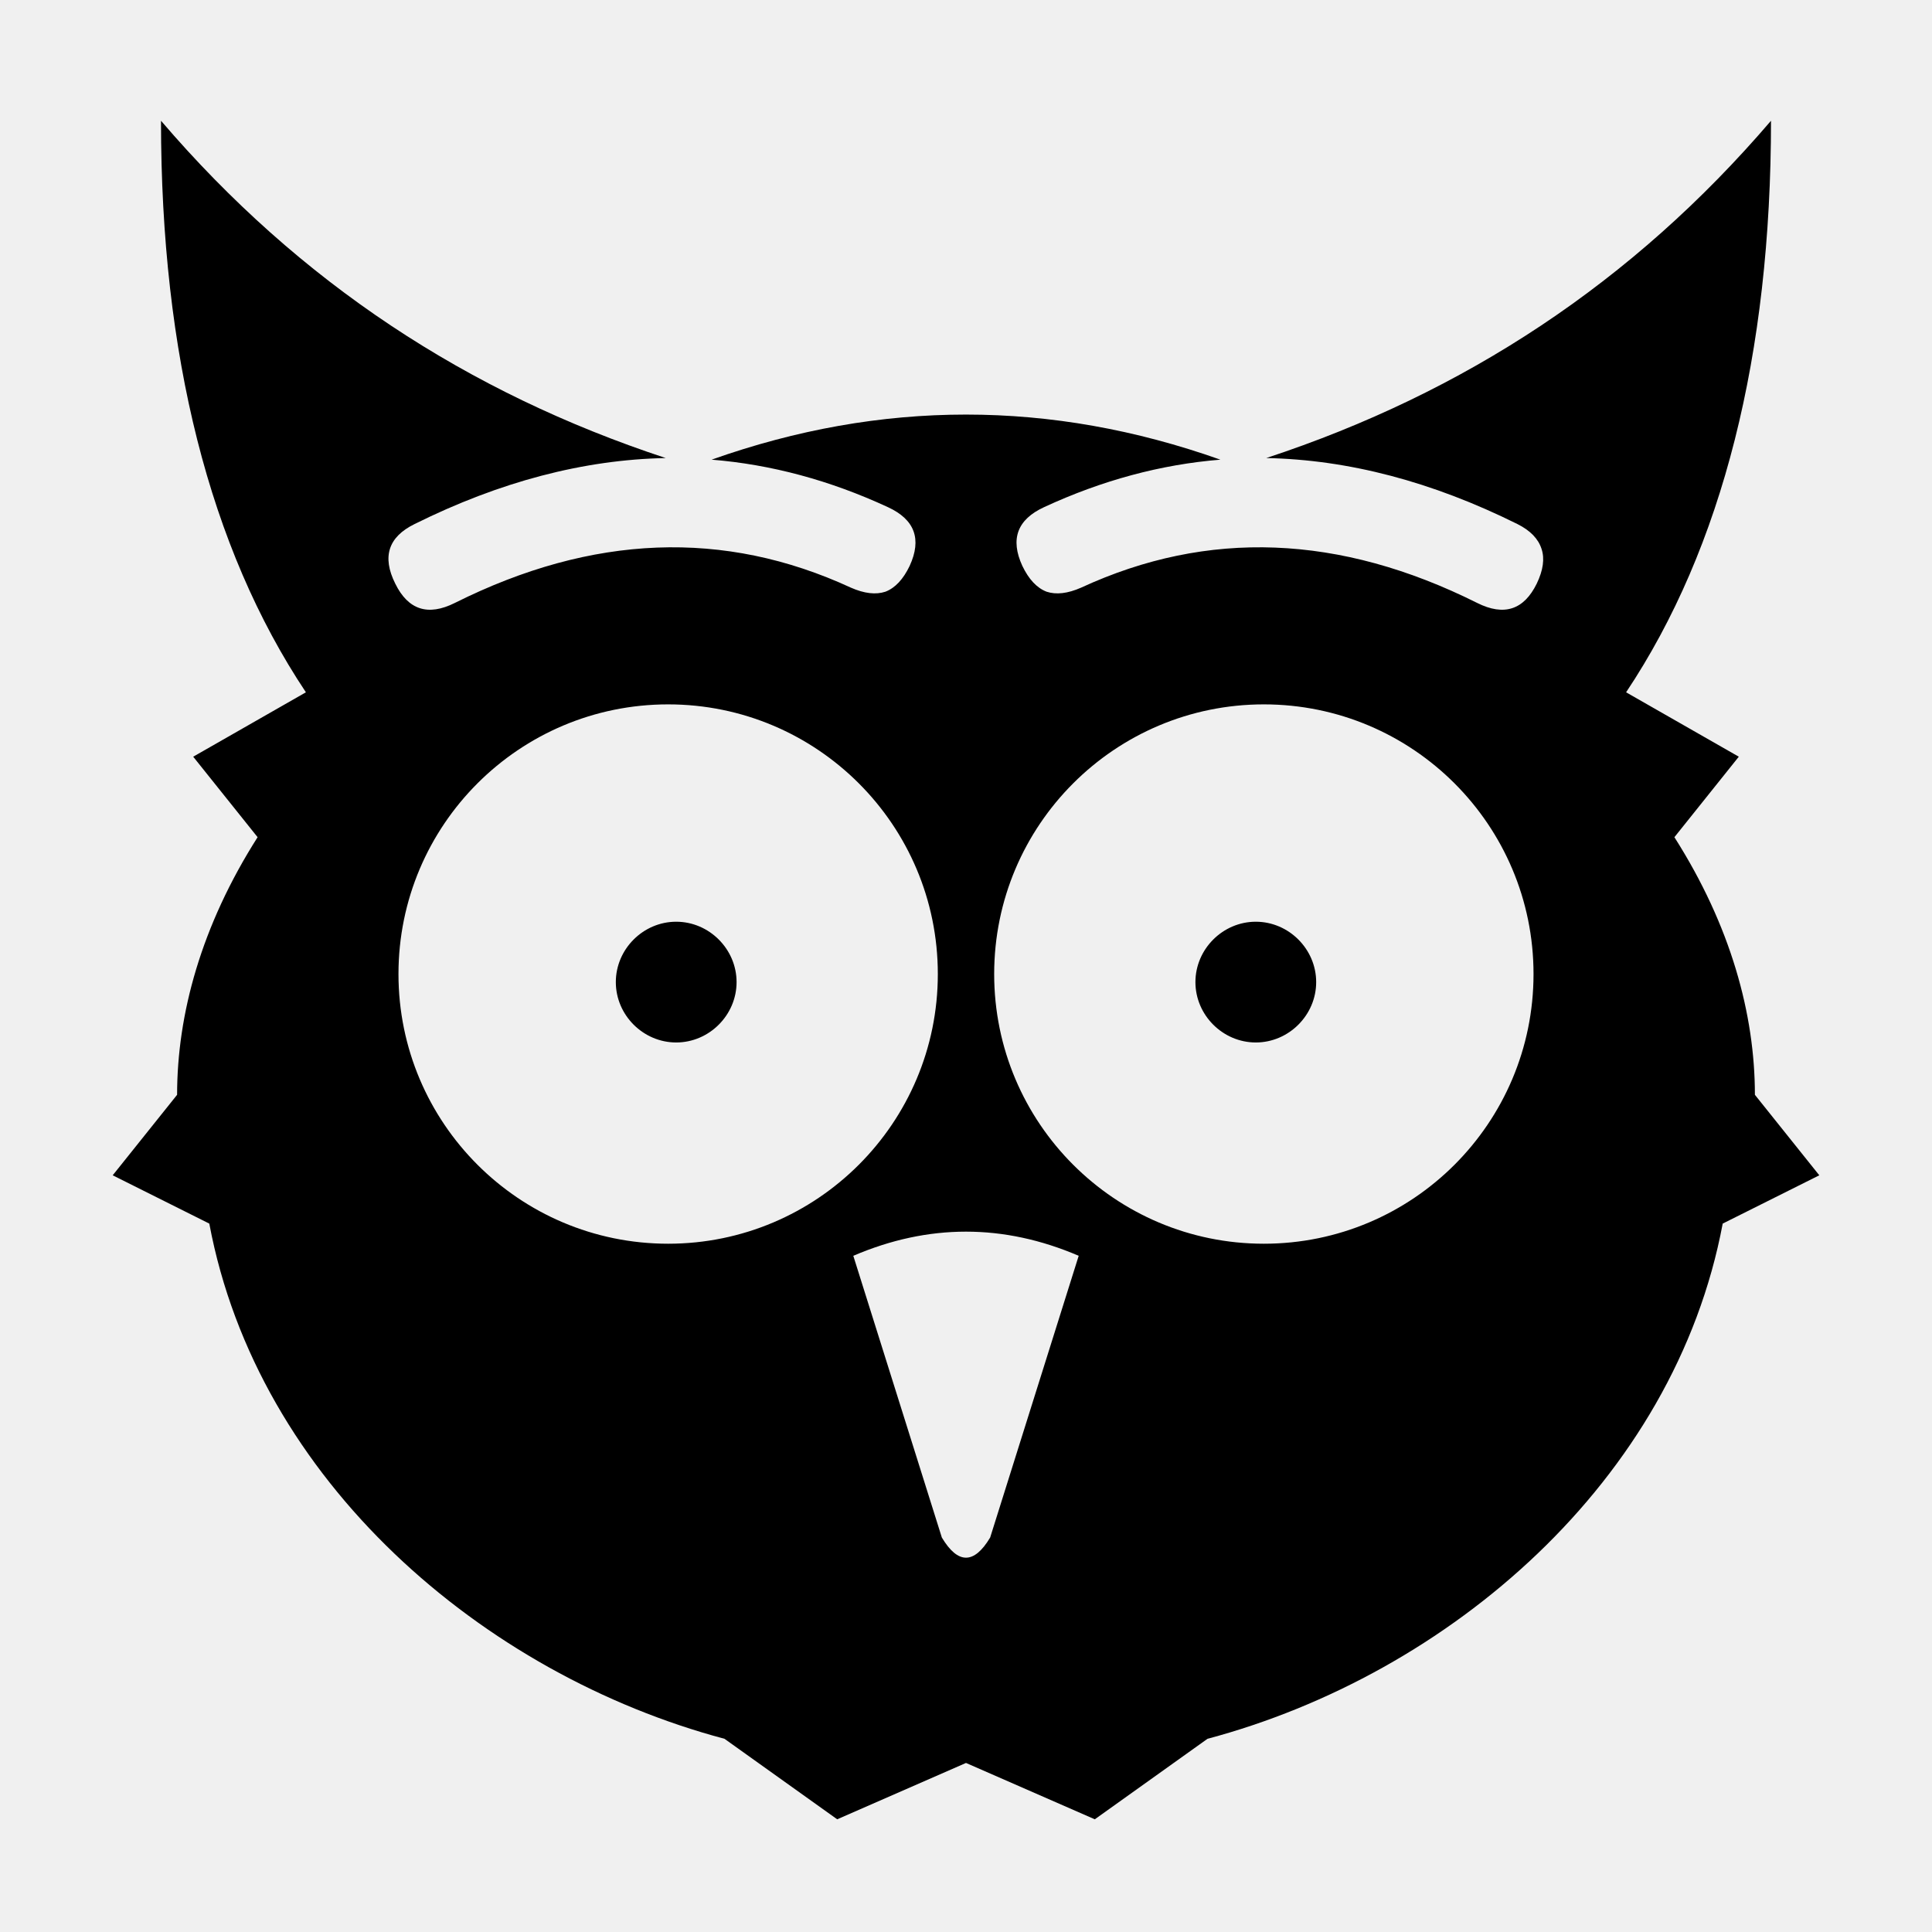
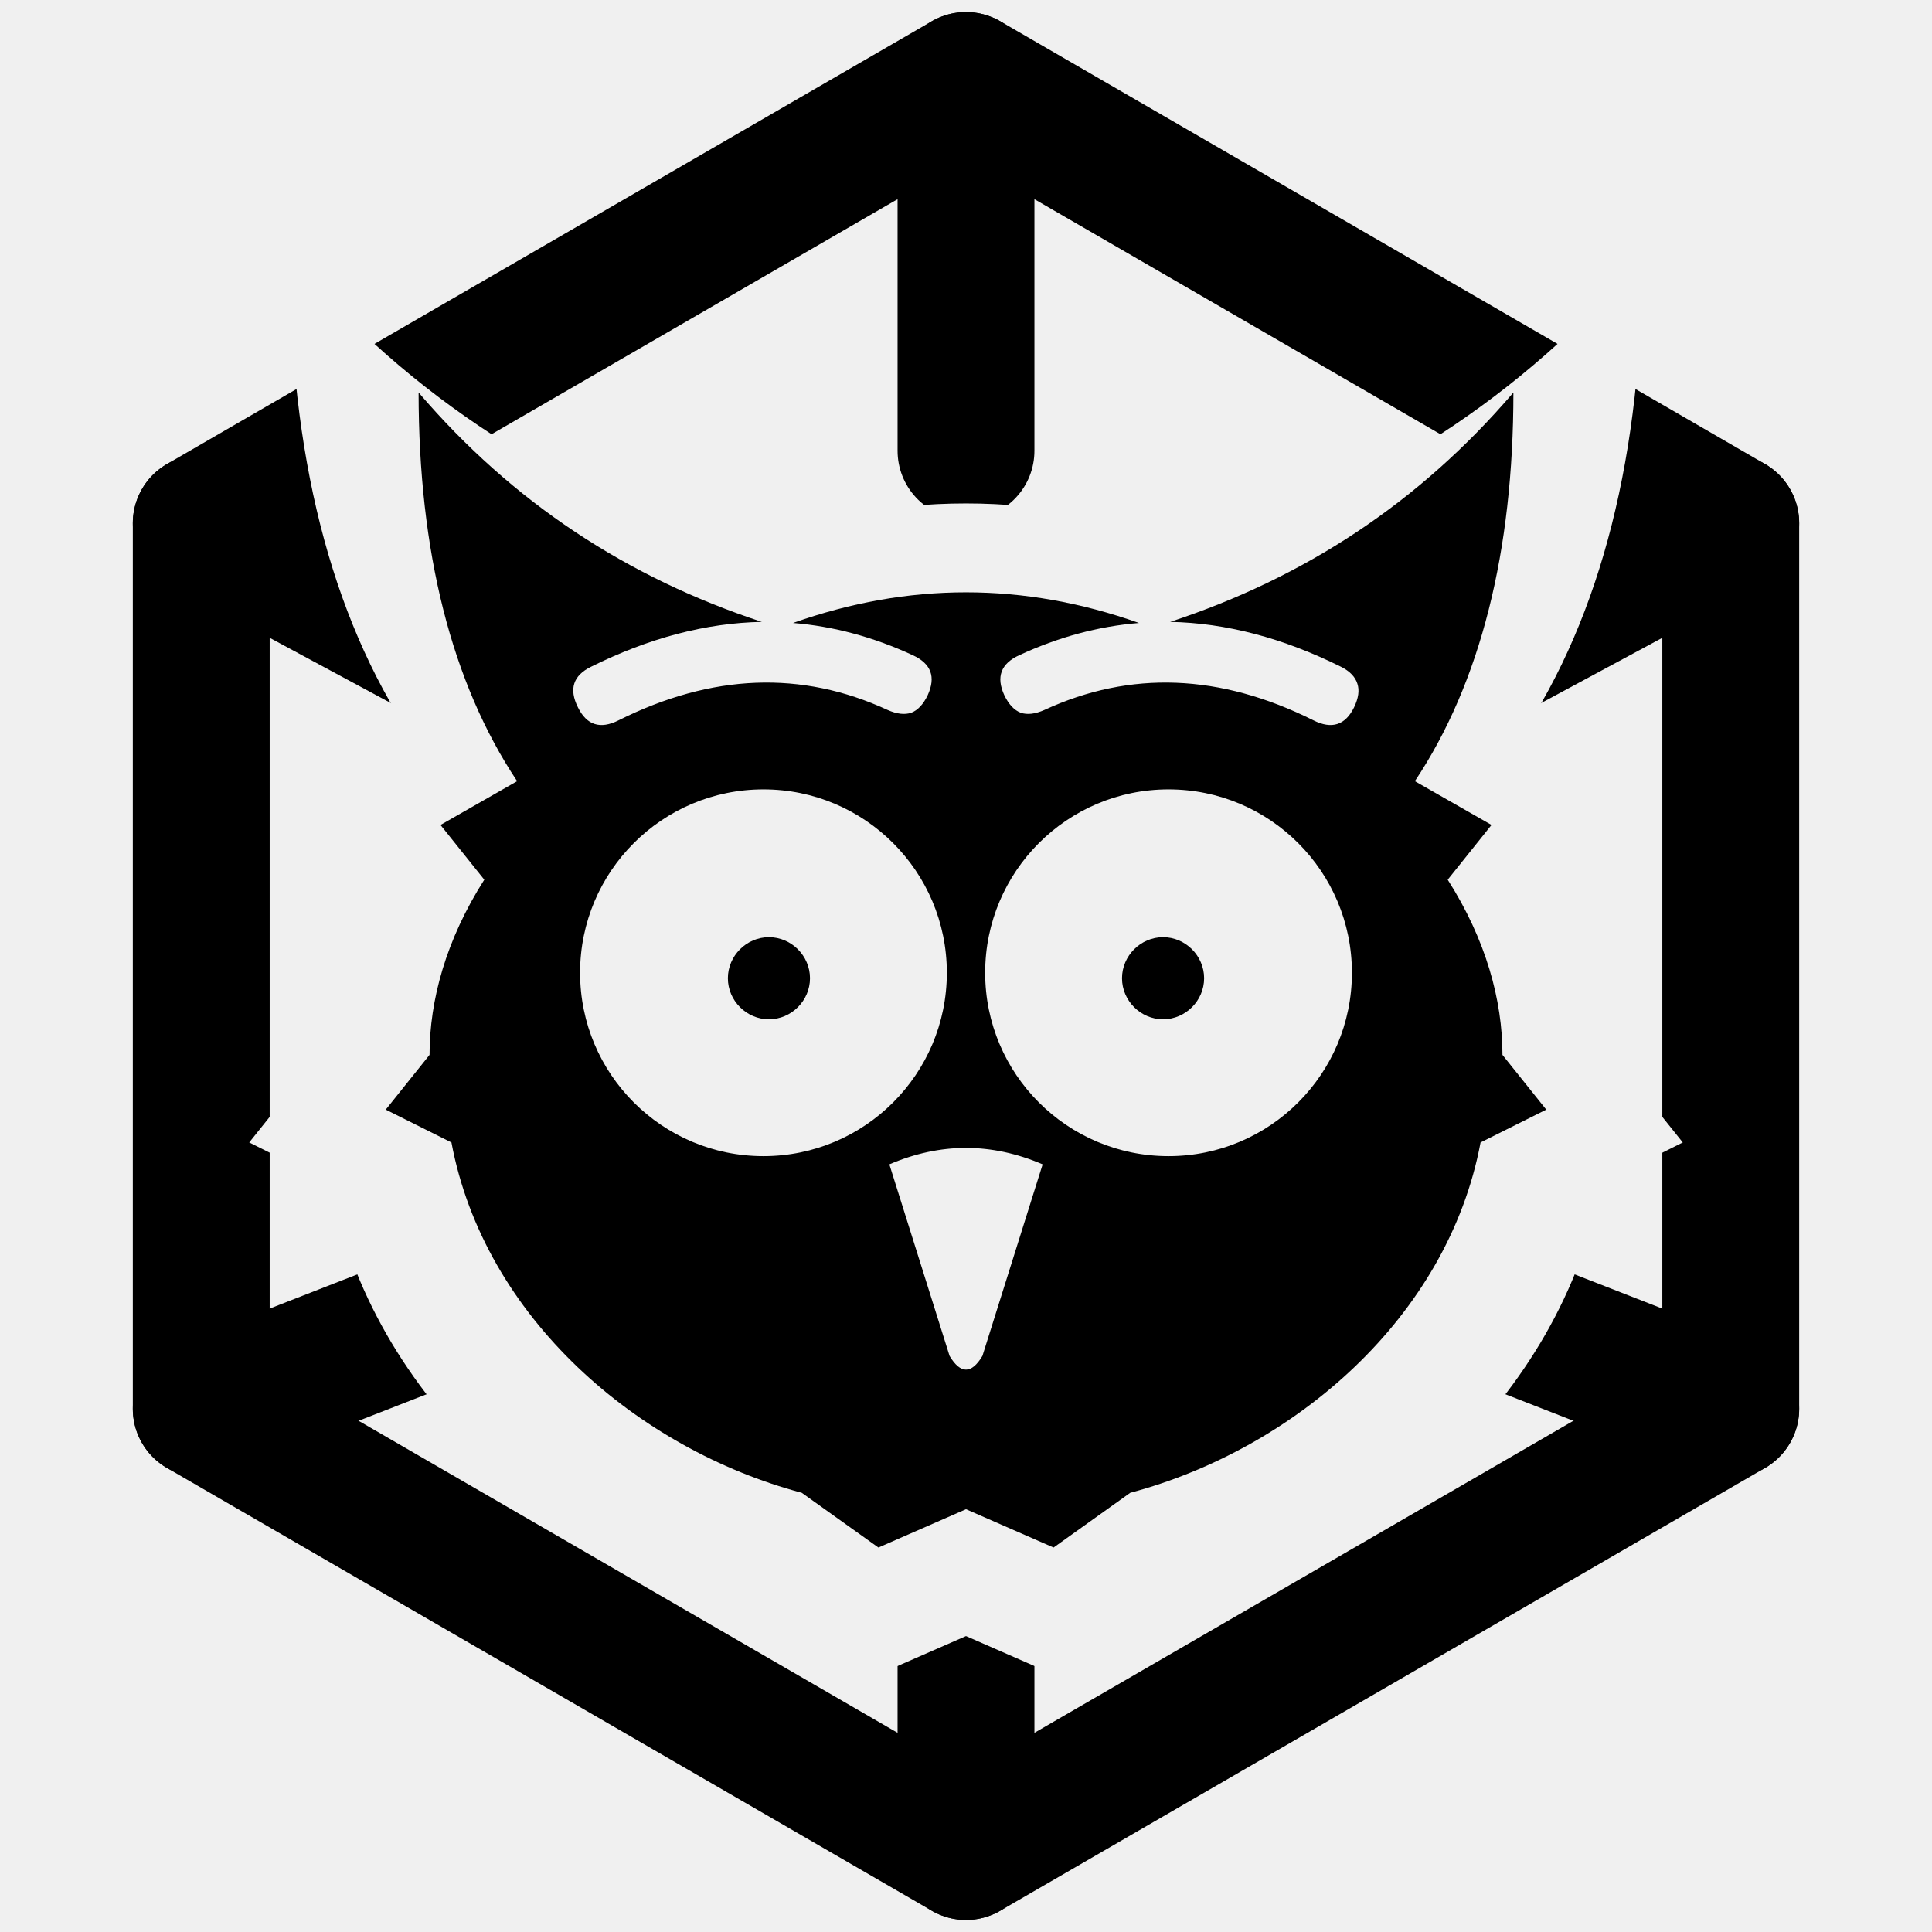
<svg xmlns="http://www.w3.org/2000/svg" width="24" height="24" viewBox="0 0 24 24" fill="currentColor">
-   <path d="M2 1.5C3.72 3.51 5.81 4.88 8.27 5.69Q6.74 5.72 5.15 6.51Q4.66 6.75 4.91 7.25Q5.15 7.74 5.65 7.49Q8.21 6.21 10.57 7.3Q10.82 7.41 11 7.35Q11.18 7.28 11.3 7.03Q11.53 6.53 11.03 6.3Q9.95 5.8 8.84 5.71Q12 4.59 15.16 5.71Q14.05 5.8 12.97 6.3Q12.47 6.53 12.7 7.03Q12.82 7.28 13 7.35Q13.18 7.41 13.43 7.3Q15.79 6.21 18.35 7.49Q18.85 7.74 19.09 7.25Q19.21 7 19.15 6.82Q19.09 6.63 18.85 6.51Q17.26 5.72 15.73 5.69C18.19 4.88 20.28 3.51 22 1.5C22 4.4 21.4 6.8 20.2 8.6L21.6 9.4L20.8 10.4C21.5 11.5 21.8 12.6 21.8 13.6L22.6 14.6L21.4 15.2C20.8 18.4 18 20.8 15 21.6L13.6 22.6L12 21.9L10.4 22.6L9 21.6C6 20.8 3.2 18.4 2.6 15.2L1.4 14.6L2.2 13.6C2.2 12.6 2.5 11.5 3.2 10.4L2.4 9.4L3.8 8.6C2.6 6.8 2 4.4 2 1.5ZM11.65 12.1C11.65 10.25 10.15 8.75 8.3 8.75C6.45 8.75 4.95 10.25 4.95 12.1C4.95 13.95 6.45 15.45 8.3 15.45C10.15 15.45 11.65 13.95 11.65 12.1ZM19.05 12.1C19.05 10.25 17.55 8.75 15.7 8.75C13.85 8.75 12.35 10.25 12.35 12.1C12.35 13.95 13.85 15.45 15.7 15.45C17.55 15.45 19.05 13.95 19.05 12.1ZM10.6 15.6 11.7 19.1Q11.85 19.35 12 19.35Q12.15 19.35 12.3 19.1L13.4 15.6Q12 15 10.6 15.6ZM16.35 12.2C16.35 12.61 16.01 12.95 15.6 12.95C15.19 12.95 14.85 12.61 14.85 12.2C14.85 11.79 15.19 11.45 15.6 11.45C16.01 11.45 16.35 11.79 16.35 12.2ZM9.15 12.2C9.15 12.61 8.81 12.95 8.4 12.95C7.99 12.95 7.65 12.61 7.65 12.2C7.65 11.79 7.99 11.45 8.4 11.45C8.81 11.45 9.15 11.79 9.15 12.2Z" />
+   <defs>
+     <mask id="dv-halo-waiting" maskUnits="userSpaceOnUse" x="0" y="0" width="24" height="24">
+       <rect x="0" y="0" width="24" height="24" fill="#fff" />
+       <path transform="translate(12 12.05) scale(0.84) translate(-12 -12.05)" fill="#000" d="M2 1.5C3.8 3.6 6 5 8.6 5.8Q12 4.5 15.4 5.8C18 5 20.2 3.6 22 1.5C22 4.4 21.4 6.8 20.2 8.6L21.6 9.4L20.8 10.4C21.5 11.5 21.8 12.6 21.8 13.6L22.6 14.6L21.4 15.2C20.8 18.4 18 20.8 15 21.6L13.6 22.6L12 21.9L10.4 22.6L9 21.6C6 20.8 3.2 18.4 2.6 15.2L1.4 14.6L2.2 13.6C2.2 12.6 2.5 11.5 3.2 10.4L2.4 9.4L3.8 8.6C2.6 6.8 2 4.4 2 1.5Z" />
+     </mask>
+   </defs>
+   <g mask="url(#dv-halo-waiting)" fill="none" stroke="currentColor" stroke-width="1.7" stroke-linejoin="round" stroke-linecap="round">
+     <polygon points="12,1 21.5,6.5 21.5,17.5 12,23 2.5,17.5 2.5,6.5" />
+     <line x1="12" y1="1" x2="12" y2="5.6" />
+     <line x1="21.5" y1="6.5" x2="17.6" y2="8.6" />
+     <line x1="2.5" y1="6.5" x2="6.4" y2="8.6" />
+     <line x1="21.5" y1="17.5" x2="17.4" y2="15.9" />
+     <line x1="2.5" y1="17.5" x2="6.6" y2="15.9" />
+     <line x1="12" y1="23" x2="12" y2="18.9" />
+   </g>
+   <path transform="translate(12 12.05) scale(0.68) translate(-12 -12.05)" d="M2 1.5C3.72 3.51 5.81 4.88 8.27 5.69Q6.74 5.72 5.15 6.51Q4.66 6.75 4.91 7.25Q5.15 7.74 5.65 7.49Q8.21 6.21 10.57 7.3Q10.82 7.41 11 7.35Q11.18 7.28 11.3 7.03Q11.53 6.53 11.03 6.3Q9.95 5.8 8.84 5.71Q12 4.59 15.16 5.71Q14.05 5.8 12.97 6.3Q12.47 6.53 12.7 7.03Q12.82 7.28 13 7.35Q13.18 7.41 13.43 7.3Q15.79 6.21 18.35 7.49Q18.85 7.74 19.09 7.25Q19.21 7 19.15 6.82Q19.09 6.63 18.85 6.51Q17.26 5.72 15.73 5.69C18.19 4.88 20.28 3.51 22 1.5C22 4.4 21.4 6.8 20.2 8.6L21.6 9.4L20.8 10.4C21.5 11.5 21.8 12.6 21.8 13.6L22.6 14.6L21.4 15.2C20.8 18.4 18 20.8 15 21.6L13.6 22.6L12 21.9L10.4 22.6L9 21.6C6 20.8 3.2 18.4 2.6 15.2L1.4 14.6L2.2 13.6C2.2 12.6 2.5 11.5 3.2 10.4L2.4 9.4L3.8 8.6C2.6 6.8 2 4.4 2 1.5ZM11.65 12.1C11.65 10.25 10.15 8.75 8.3 8.75C6.45 8.75 4.95 10.25 4.95 12.1C4.95 13.95 6.45 15.45 8.3 15.45C10.15 15.45 11.65 13.95 11.65 12.1ZM19.05 12.1C19.05 10.25 17.55 8.75 15.7 8.75C13.85 8.75 12.35 10.25 12.35 12.1C12.35 13.95 13.85 15.45 15.7 15.45C17.55 15.45 19.05 13.95 19.05 12.1ZM10.6 15.6 11.7 19.1Q11.85 19.35 12 19.35Q12.15 19.35 12.3 19.1L13.4 15.6Q12 15 10.6 15.6ZM16.35 12.2C16.35 12.61 16.01 12.95 15.6 12.95C15.19 12.95 14.85 12.61 14.85 12.2C14.85 11.79 15.19 11.45 15.6 11.45C16.01 11.45 16.35 11.79 16.35 12.2ZM9.15 12.2C9.15 12.61 8.81 12.95 8.4 12.95C7.99 12.95 7.65 12.61 7.65 12.2C7.65 11.79 7.99 11.45 8.4 11.45C8.81 11.45 9.15 11.79 9.15 12.2Z" />
</svg>
